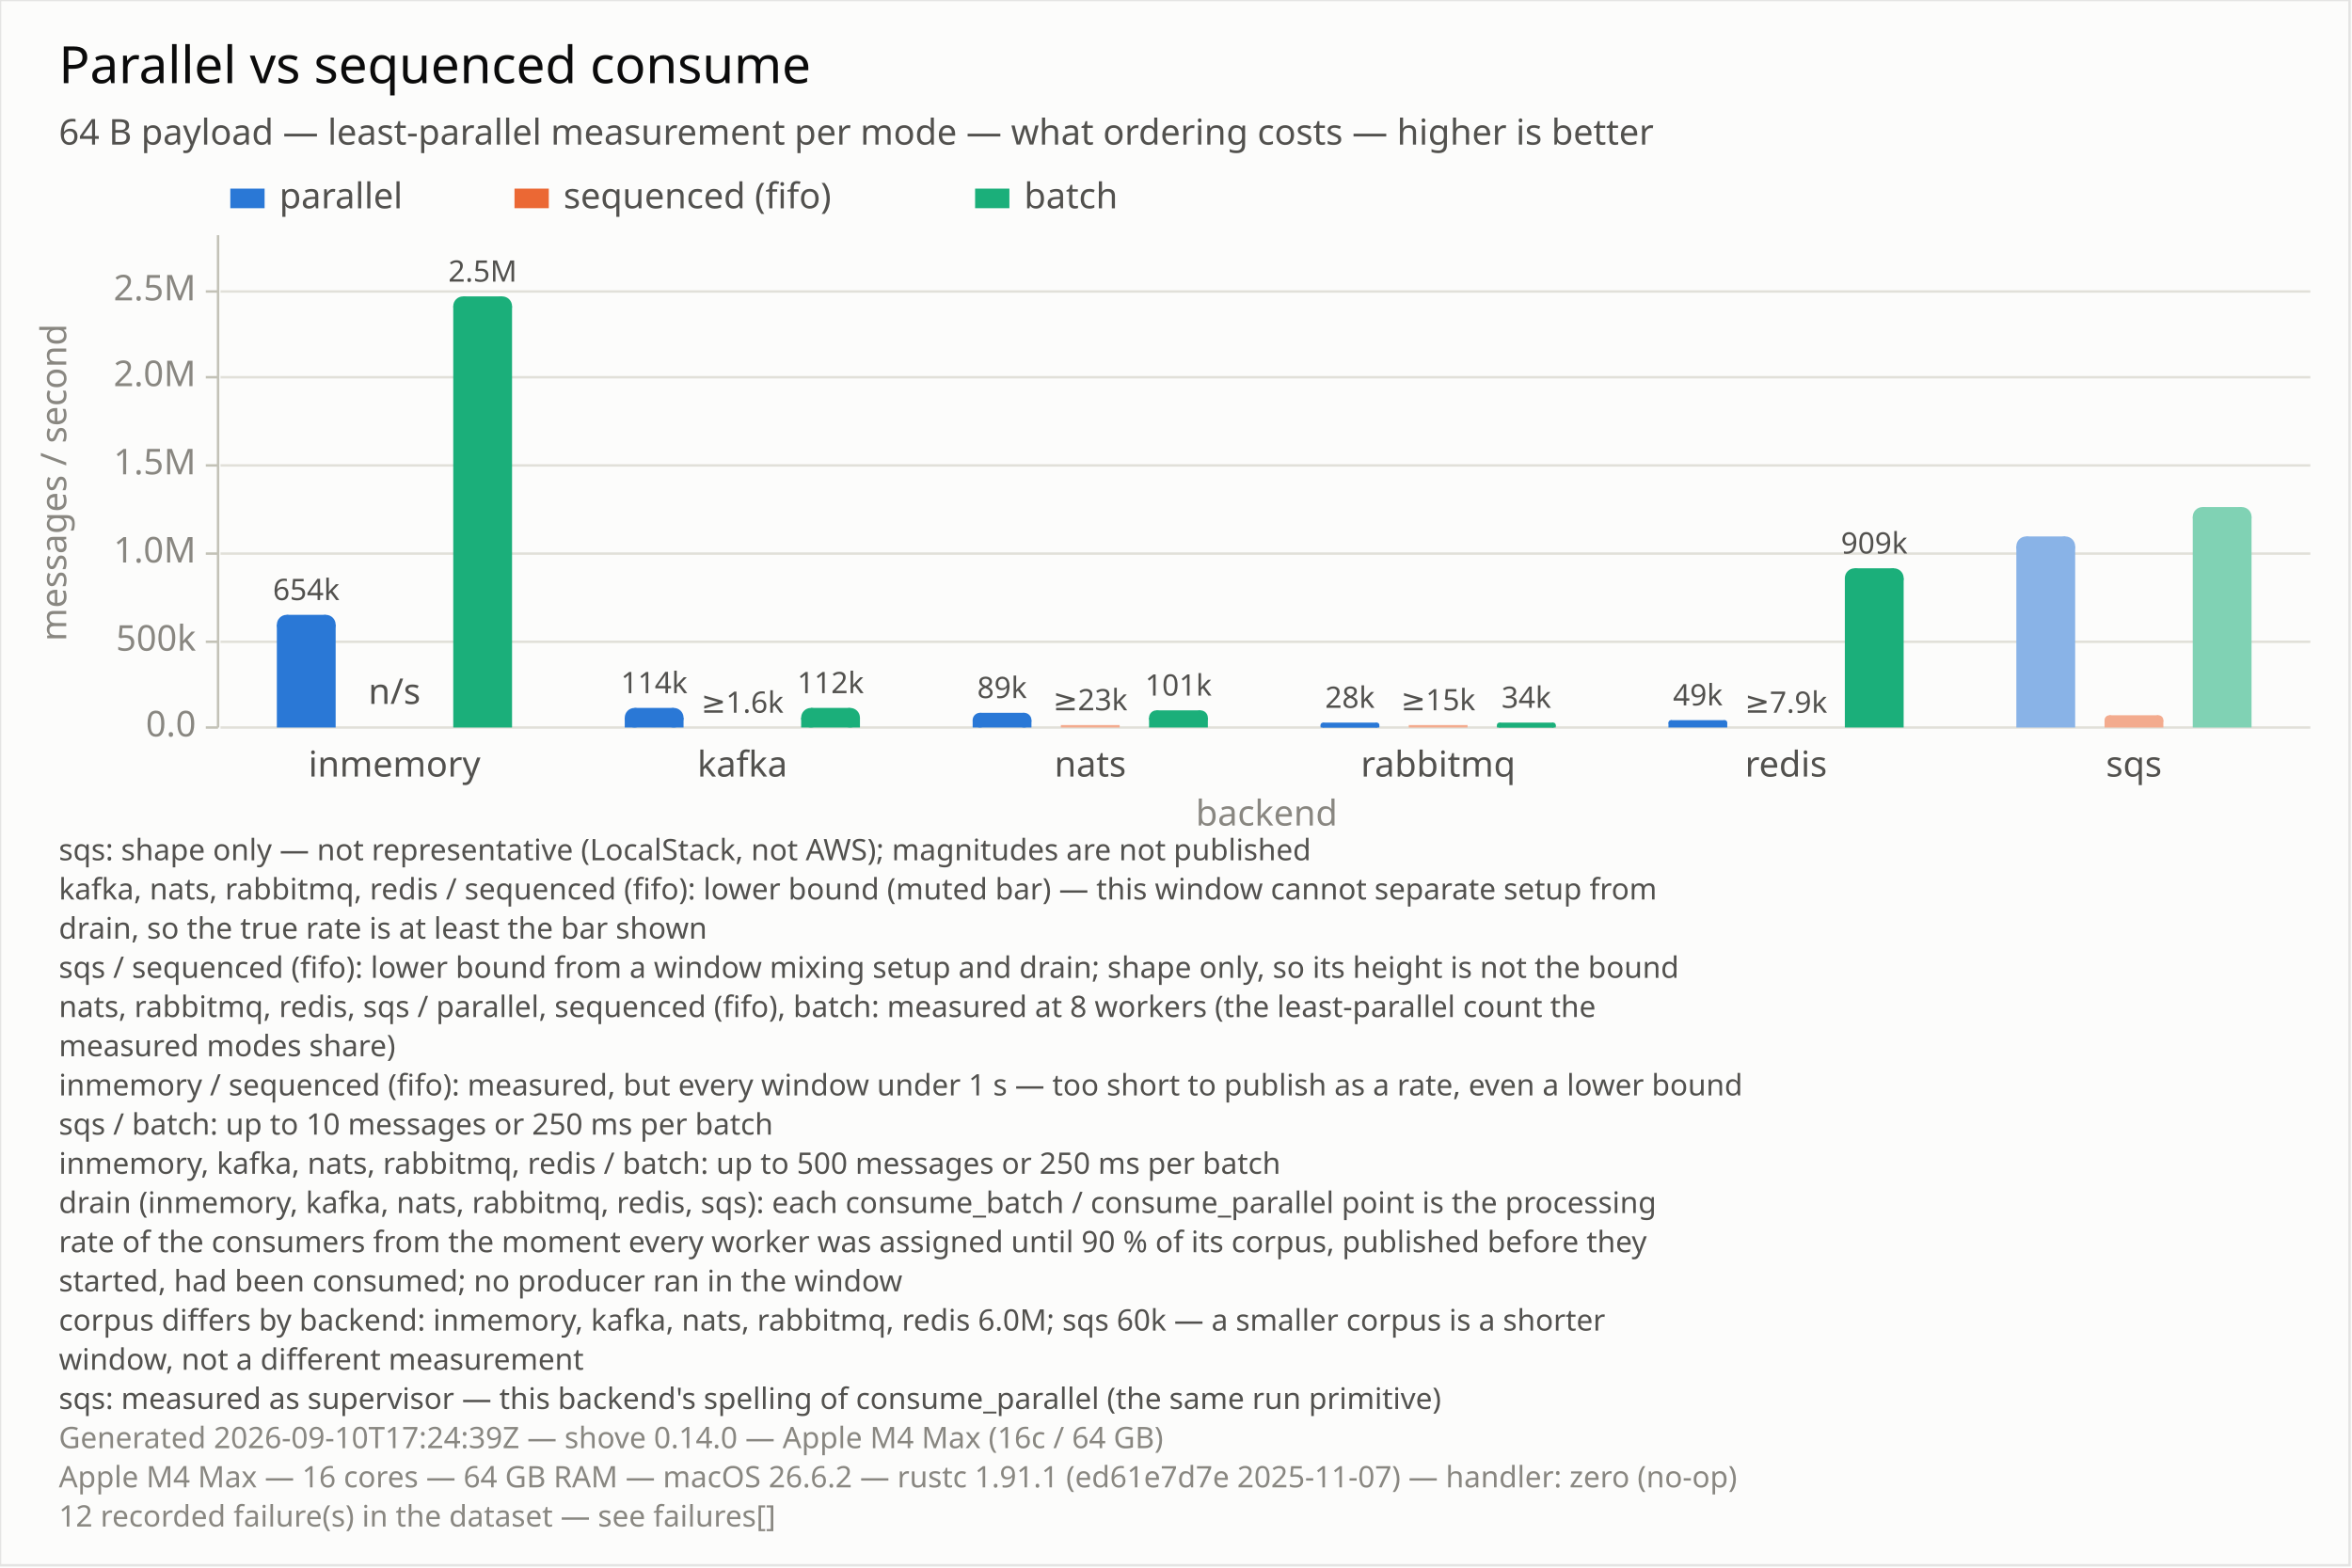
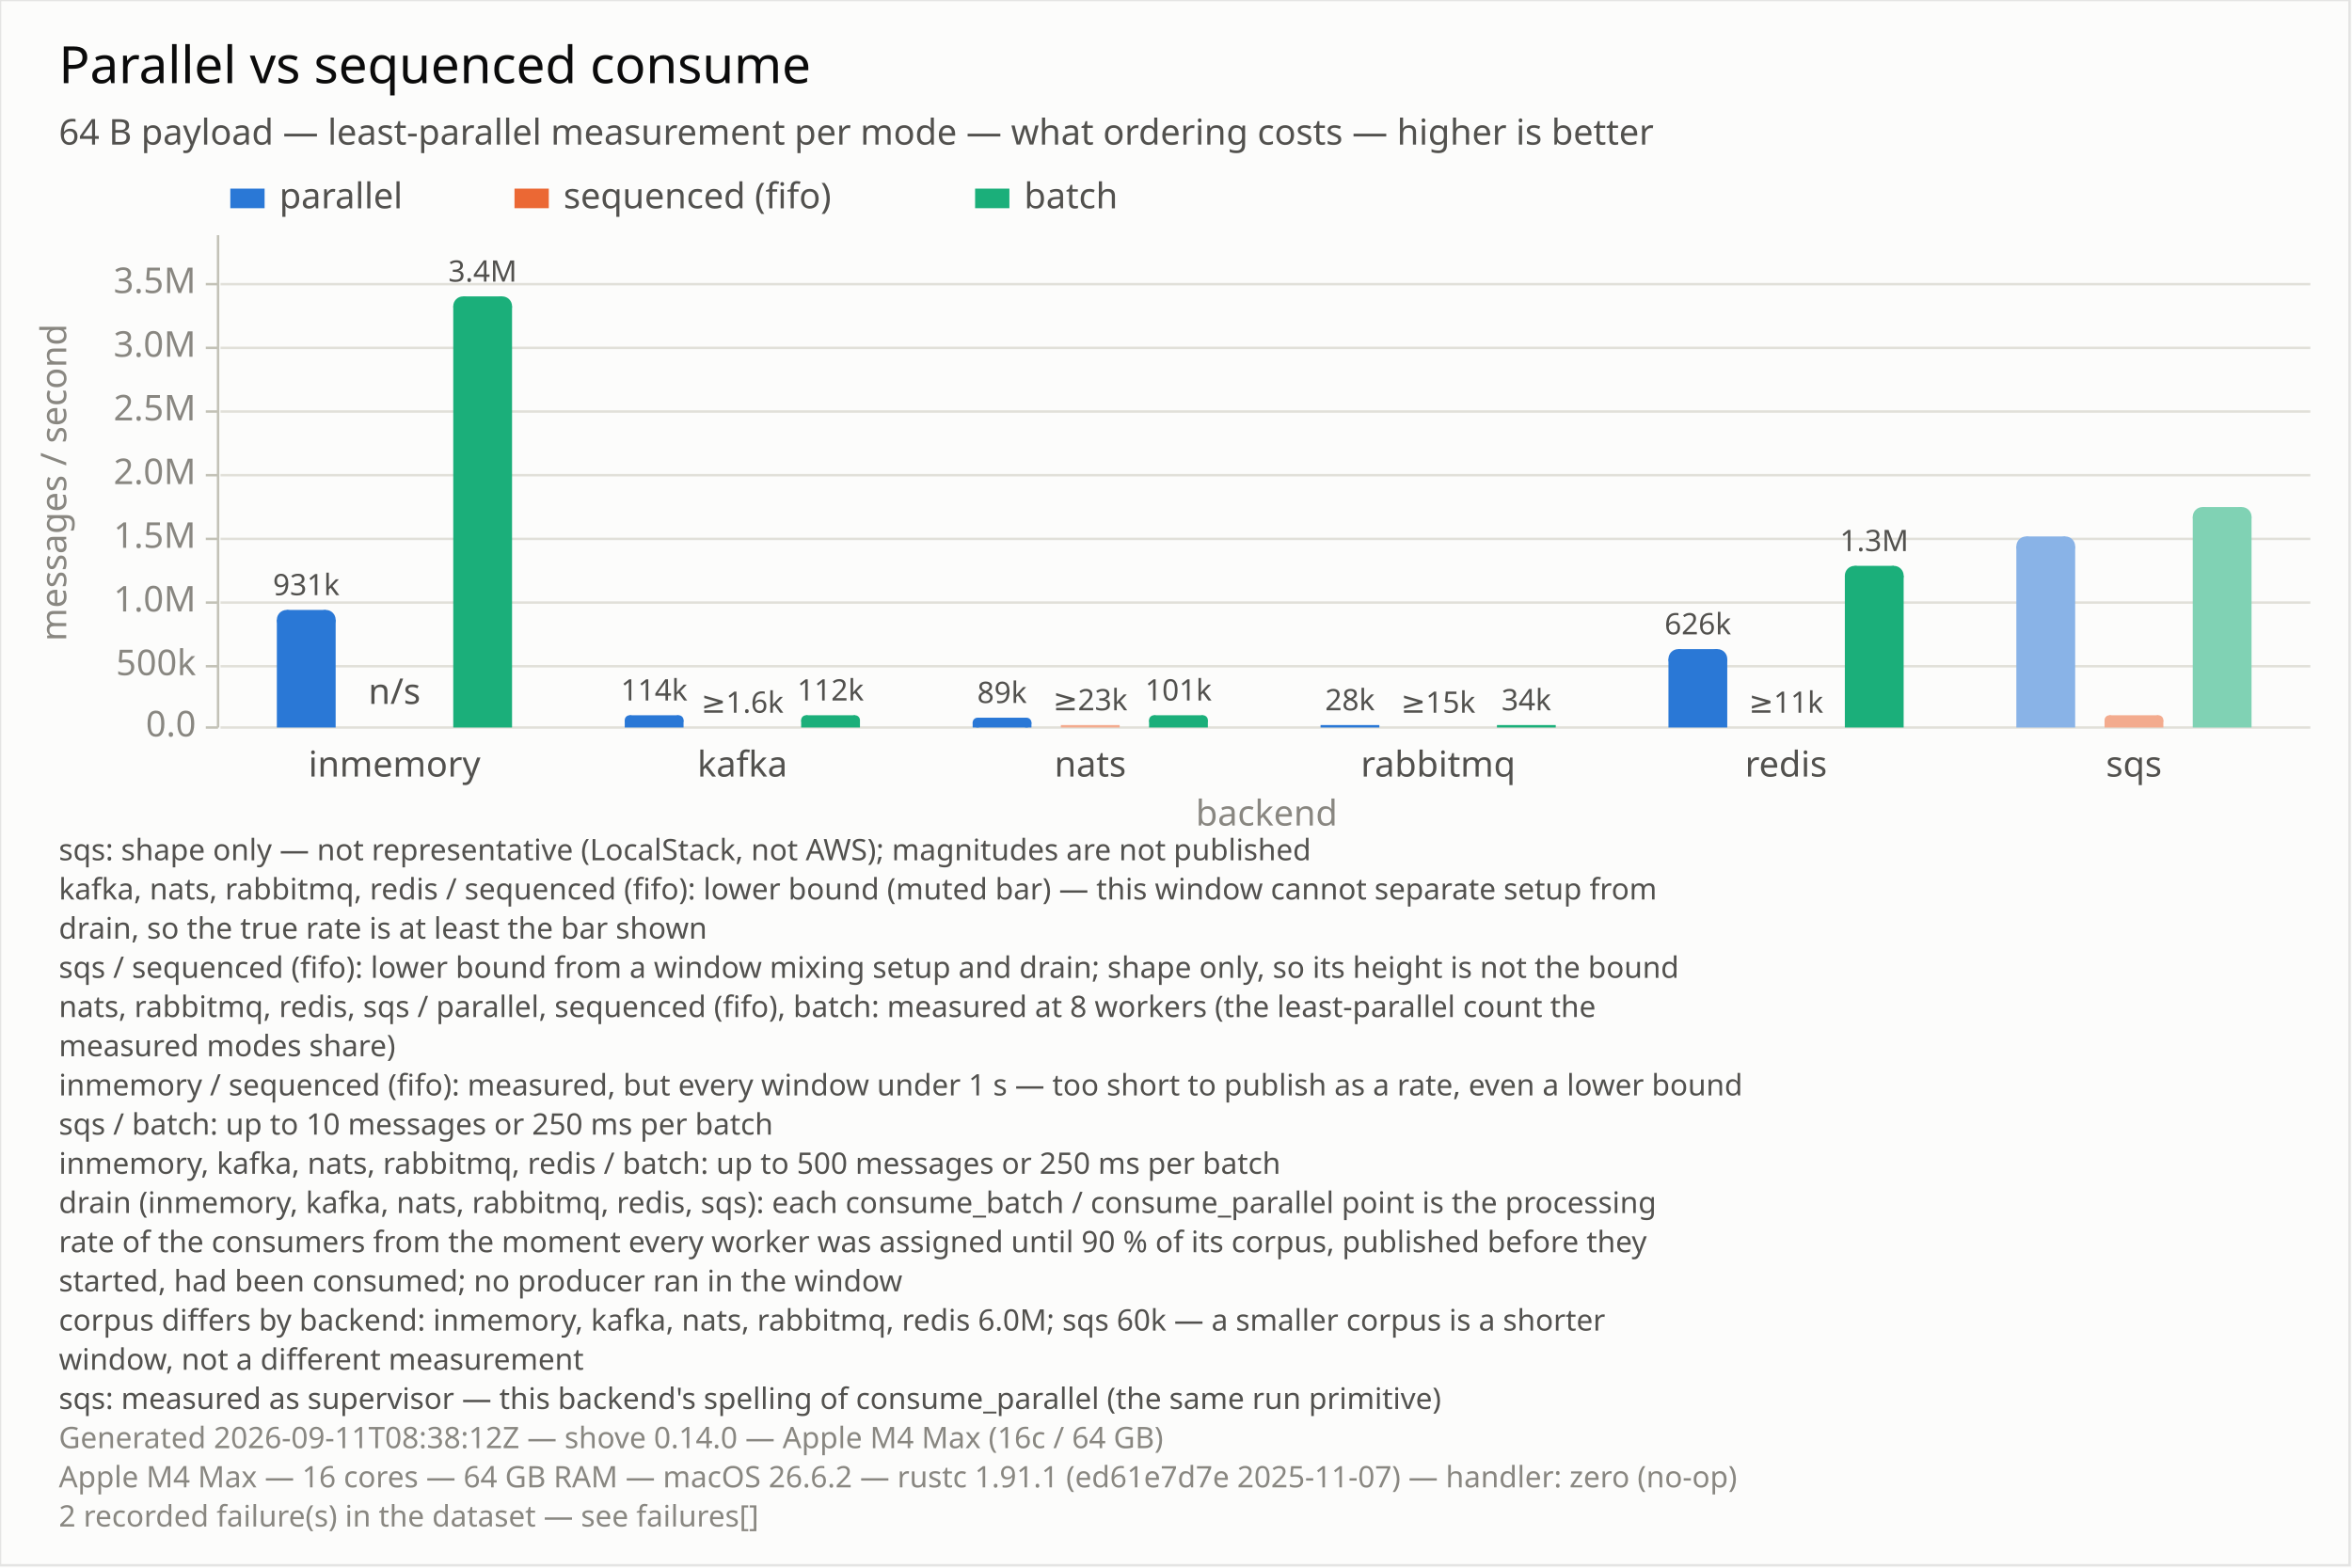
<svg xmlns="http://www.w3.org/2000/svg" width="960" height="640" viewBox="0 0 960 640">
  <rect x="0" y="0" width="960" height="640" opacity="1" fill="#FCFCFB" stroke="none" />
  <rect x="0" y="0" width="959" height="639" opacity="0.1" fill="none" stroke="#0B0B0B" />
  <text x="24" y="18" dy="0.76em" text-anchor="start" font-family="sans-serif" font-size="20.968" opacity="1" fill="#0B0B0B">
Parallel vs sequenced consume
</text>
  <text x="24" y="48" dy="0.76em" text-anchor="start" font-family="sans-serif" font-size="14.516" opacity="1" fill="#52514E">
64 B payload — least-parallel measurement per mode — what ordering costs — higher is better
</text>
  <text x="24" y="342" dy="0.76em" text-anchor="start" font-family="sans-serif" font-size="12.097" opacity="1" fill="#52514E">
sqs: shape only — not representative (LocalStack, not AWS); magnitudes are not published
</text>
  <text x="24" y="358" dy="0.76em" text-anchor="start" font-family="sans-serif" font-size="12.097" opacity="1" fill="#52514E">
kafka, nats, rabbitmq, redis / sequenced (fifo): lower bound (muted bar) — this window cannot separate setup from
</text>
  <text x="24" y="374" dy="0.76em" text-anchor="start" font-family="sans-serif" font-size="12.097" opacity="1" fill="#52514E">
drain, so the true rate is at least the bar shown
</text>
  <text x="24" y="390" dy="0.76em" text-anchor="start" font-family="sans-serif" font-size="12.097" opacity="1" fill="#52514E">
sqs / sequenced (fifo): lower bound from a window mixing setup and drain; shape only, so its height is not the bound
</text>
  <text x="24" y="406" dy="0.76em" text-anchor="start" font-family="sans-serif" font-size="12.097" opacity="1" fill="#52514E">
nats, rabbitmq, redis, sqs / parallel, sequenced (fifo), batch: measured at 8 workers (the least-parallel count the
</text>
  <text x="24" y="422" dy="0.76em" text-anchor="start" font-family="sans-serif" font-size="12.097" opacity="1" fill="#52514E">
measured modes share)
</text>
  <text x="24" y="438" dy="0.76em" text-anchor="start" font-family="sans-serif" font-size="12.097" opacity="1" fill="#52514E">
inmemory / sequenced (fifo): measured, but every window under 1 s — too short to publish as a rate, even a lower bound
</text>
  <text x="24" y="454" dy="0.76em" text-anchor="start" font-family="sans-serif" font-size="12.097" opacity="1" fill="#52514E">
sqs / batch: up to 10 messages or 250 ms per batch
</text>
  <text x="24" y="470" dy="0.76em" text-anchor="start" font-family="sans-serif" font-size="12.097" opacity="1" fill="#52514E">
inmemory, kafka, nats, rabbitmq, redis / batch: up to 500 messages or 250 ms per batch
</text>
  <text x="24" y="486" dy="0.76em" text-anchor="start" font-family="sans-serif" font-size="12.097" opacity="1" fill="#52514E">
drain (inmemory, kafka, nats, rabbitmq, redis, sqs): each consume_batch / consume_parallel point is the processing
</text>
  <text x="24" y="502" dy="0.76em" text-anchor="start" font-family="sans-serif" font-size="12.097" opacity="1" fill="#52514E">
rate of the consumers from the moment every worker was assigned until 90 % of its corpus, published before they
</text>
  <text x="24" y="518" dy="0.76em" text-anchor="start" font-family="sans-serif" font-size="12.097" opacity="1" fill="#52514E">
started, had been consumed; no producer ran in the window
</text>
  <text x="24" y="534" dy="0.76em" text-anchor="start" font-family="sans-serif" font-size="12.097" opacity="1" fill="#52514E">
corpus differs by backend: inmemory, kafka, nats, rabbitmq, redis 6.0M; sqs 60k — a smaller corpus is a shorter
</text>
  <text x="24" y="550" dy="0.76em" text-anchor="start" font-family="sans-serif" font-size="12.097" opacity="1" fill="#52514E">
window, not a different measurement
</text>
  <text x="24" y="566" dy="0.76em" text-anchor="start" font-family="sans-serif" font-size="12.097" opacity="1" fill="#52514E">
sqs: measured as supervisor — this backend's spelling of consume_parallel (the same run primitive)
</text>
  <text x="24" y="582" dy="0.76em" text-anchor="start" font-family="sans-serif" font-size="12.097" opacity="1" fill="#898781">
- Generated 2026-09-10T17:24:39Z — shove 0.14.0 — Apple M4 Max (16c / 64 GB)
+ Generated 2026-09-11T08:38:12Z — shove 0.14.0 — Apple M4 Max (16c / 64 GB)
</text>
  <text x="24" y="598" dy="0.76em" text-anchor="start" font-family="sans-serif" font-size="12.097" opacity="1" fill="#898781">
Apple M4 Max — 16 cores — 64 GB RAM — macOS 26.6.2 — rustc 1.91.1 (ed61e7d7e 2025-11-07) — handler: zero (no-op)
</text>
  <text x="24" y="614" dy="0.76em" text-anchor="start" font-family="sans-serif" font-size="12.097" opacity="1" fill="#898781">
- 12 recorded failure(s) in the dataset — see failures[]
+ 2 recorded failure(s) in the dataset — see failures[]
</text>
  <text x="16" y="197" dy="0.76em" text-anchor="middle" font-family="sans-serif" font-size="14.516" opacity="1" fill="#898781" transform="rotate(270, 16, 197)">
messages / second
</text>
  <line opacity="1" stroke="#E1E0D9" stroke-width="1" x1="90" y1="297" x2="943" y2="297" />
-   <line opacity="1" stroke="#E1E0D9" stroke-width="1" x1="90" y1="262" x2="943" y2="262" />
-   <line opacity="1" stroke="#E1E0D9" stroke-width="1" x1="90" y1="226" x2="943" y2="226" />
-   <line opacity="1" stroke="#E1E0D9" stroke-width="1" x1="90" y1="190" x2="943" y2="190" />
-   <line opacity="1" stroke="#E1E0D9" stroke-width="1" x1="90" y1="154" x2="943" y2="154" />
-   <line opacity="1" stroke="#E1E0D9" stroke-width="1" x1="90" y1="119" x2="943" y2="119" />
+   <line opacity="1" stroke="#E1E0D9" stroke-width="1" x1="90" y1="272" x2="943" y2="272" />
+   <line opacity="1" stroke="#E1E0D9" stroke-width="1" x1="90" y1="246" x2="943" y2="246" />
+   <line opacity="1" stroke="#E1E0D9" stroke-width="1" x1="90" y1="220" x2="943" y2="220" />
+   <line opacity="1" stroke="#E1E0D9" stroke-width="1" x1="90" y1="194" x2="943" y2="194" />
+   <line opacity="1" stroke="#E1E0D9" stroke-width="1" x1="90" y1="168" x2="943" y2="168" />
+   <line opacity="1" stroke="#E1E0D9" stroke-width="1" x1="90" y1="142" x2="943" y2="142" />
+   <line opacity="1" stroke="#E1E0D9" stroke-width="1" x1="90" y1="116" x2="943" y2="116" />
  <polyline fill="none" opacity="1" stroke="#C3C2B7" stroke-width="1" points="89,96 89,297 " />
  <text x="80" y="297" dy="0.5ex" text-anchor="end" font-family="sans-serif" font-size="14.516" opacity="1" fill="#898781">
0.0
</text>
  <polyline fill="none" opacity="1" stroke="#C3C2B7" stroke-width="1" points="84,297 89,297 " />
-   <text x="80" y="262" dy="0.5ex" text-anchor="end" font-family="sans-serif" font-size="14.516" opacity="1" fill="#898781">
+   <text x="80" y="272" dy="0.5ex" text-anchor="end" font-family="sans-serif" font-size="14.516" opacity="1" fill="#898781">
500k
</text>
-   <polyline fill="none" opacity="1" stroke="#C3C2B7" stroke-width="1" points="84,262 89,262 " />
-   <text x="80" y="226" dy="0.5ex" text-anchor="end" font-family="sans-serif" font-size="14.516" opacity="1" fill="#898781">
+   <polyline fill="none" opacity="1" stroke="#C3C2B7" stroke-width="1" points="84,272 89,272 " />
+   <text x="80" y="246" dy="0.5ex" text-anchor="end" font-family="sans-serif" font-size="14.516" opacity="1" fill="#898781">
1.0M
</text>
-   <polyline fill="none" opacity="1" stroke="#C3C2B7" stroke-width="1" points="84,226 89,226 " />
-   <text x="80" y="190" dy="0.5ex" text-anchor="end" font-family="sans-serif" font-size="14.516" opacity="1" fill="#898781">
+   <polyline fill="none" opacity="1" stroke="#C3C2B7" stroke-width="1" points="84,246 89,246 " />
+   <text x="80" y="220" dy="0.5ex" text-anchor="end" font-family="sans-serif" font-size="14.516" opacity="1" fill="#898781">
1.5M
</text>
-   <polyline fill="none" opacity="1" stroke="#C3C2B7" stroke-width="1" points="84,190 89,190 " />
-   <text x="80" y="154" dy="0.5ex" text-anchor="end" font-family="sans-serif" font-size="14.516" opacity="1" fill="#898781">
+   <polyline fill="none" opacity="1" stroke="#C3C2B7" stroke-width="1" points="84,220 89,220 " />
+   <text x="80" y="194" dy="0.5ex" text-anchor="end" font-family="sans-serif" font-size="14.516" opacity="1" fill="#898781">
2.0M
</text>
-   <polyline fill="none" opacity="1" stroke="#C3C2B7" stroke-width="1" points="84,154 89,154 " />
-   <text x="80" y="119" dy="0.5ex" text-anchor="end" font-family="sans-serif" font-size="14.516" opacity="1" fill="#898781">
+   <polyline fill="none" opacity="1" stroke="#C3C2B7" stroke-width="1" points="84,194 89,194 " />
+   <text x="80" y="168" dy="0.5ex" text-anchor="end" font-family="sans-serif" font-size="14.516" opacity="1" fill="#898781">
2.5M
</text>
-   <polyline fill="none" opacity="1" stroke="#C3C2B7" stroke-width="1" points="84,119 89,119 " />
-   <rect x="113" y="255" width="24" height="42" opacity="1" fill="#2A78D6" stroke="none" />
-   <rect x="117" y="251" width="16" height="5" opacity="1" fill="#2A78D6" stroke="none" />
-   <circle cx="117" cy="255" r="4" opacity="1" fill="#2A78D6" stroke="none" stroke-width="0" />
-   <circle cx="133" cy="255" r="4" opacity="1" fill="#2A78D6" stroke="none" stroke-width="0" />
-   <text x="125" y="248" dy="-0.5ex" text-anchor="middle" font-family="sans-serif" font-size="12.097" opacity="1" fill="#52514E">
- 654k
+   <polyline fill="none" opacity="1" stroke="#C3C2B7" stroke-width="1" points="84,168 89,168 " />
+   <text x="80" y="142" dy="0.5ex" text-anchor="end" font-family="sans-serif" font-size="14.516" opacity="1" fill="#898781">
+ 3.0M
+ </text>
+   <polyline fill="none" opacity="1" stroke="#C3C2B7" stroke-width="1" points="84,142 89,142 " />
+   <text x="80" y="116" dy="0.5ex" text-anchor="end" font-family="sans-serif" font-size="14.516" opacity="1" fill="#898781">
+ 3.5M
+ </text>
+   <polyline fill="none" opacity="1" stroke="#C3C2B7" stroke-width="1" points="84,116 89,116 " />
+   <rect x="113" y="253" width="24" height="44" opacity="1" fill="#2A78D6" stroke="none" />
+   <rect x="117" y="249" width="16" height="5" opacity="1" fill="#2A78D6" stroke="none" />
+   <circle cx="117" cy="253" r="4" opacity="1" fill="#2A78D6" stroke="none" stroke-width="0" />
+   <circle cx="133" cy="253" r="4" opacity="1" fill="#2A78D6" stroke="none" stroke-width="0" />
+   <text x="125" y="246" dy="-0.5ex" text-anchor="middle" font-family="sans-serif" font-size="12.097" opacity="1" fill="#52514E">
+ 931k
</text>
  <text x="161" y="291" dy="-0.5ex" text-anchor="middle" font-family="sans-serif" font-size="14.516" opacity="1" fill="#52514E">
n/s
</text>
  <rect x="185" y="125" width="24" height="172" opacity="1" fill="#1BAF7A" stroke="none" />
  <rect x="189" y="121" width="16" height="5" opacity="1" fill="#1BAF7A" stroke="none" />
  <circle cx="189" cy="125" r="4" opacity="1" fill="#1BAF7A" stroke="none" stroke-width="0" />
  <circle cx="205" cy="125" r="4" opacity="1" fill="#1BAF7A" stroke="none" stroke-width="0" />
  <text x="197" y="118" dy="-0.5ex" text-anchor="middle" font-family="sans-serif" font-size="12.097" opacity="1" fill="#52514E">
- 2.5M
- </text>
-   <rect x="255" y="293" width="24" height="4" opacity="1" fill="#2A78D6" stroke="none" />
-   <rect x="259" y="289" width="16" height="5" opacity="1" fill="#2A78D6" stroke="none" />
-   <circle cx="259" cy="293" r="4" opacity="1" fill="#2A78D6" stroke="none" stroke-width="0" />
-   <circle cx="275" cy="293" r="4" opacity="1" fill="#2A78D6" stroke="none" stroke-width="0" />
-   <text x="267" y="286" dy="-0.5ex" text-anchor="middle" font-family="sans-serif" font-size="12.097" opacity="1" fill="#52514E">
+ 3.4M
+ </text>
+   <rect x="255" y="294" width="24" height="3" opacity="1" fill="#2A78D6" stroke="none" />
+   <rect x="257" y="292" width="20" height="3" opacity="1" fill="#2A78D6" stroke="none" />
+   <circle cx="257" cy="294" r="2" opacity="1" fill="#2A78D6" stroke="none" stroke-width="0" />
+   <circle cx="277" cy="294" r="2" opacity="1" fill="#2A78D6" stroke="none" stroke-width="0" />
+   <text x="267" y="289" dy="-0.5ex" text-anchor="middle" font-family="sans-serif" font-size="12.097" opacity="1" fill="#52514E">
114k
</text>
  <text x="303" y="294" dy="-0.5ex" text-anchor="middle" font-family="sans-serif" font-size="12.097" opacity="1" fill="#52514E">
≥1.6k
</text>
-   <rect x="327" y="293" width="24" height="4" opacity="1" fill="#1BAF7A" stroke="none" />
-   <rect x="331" y="289" width="16" height="5" opacity="1" fill="#1BAF7A" stroke="none" />
-   <circle cx="331" cy="293" r="4" opacity="1" fill="#1BAF7A" stroke="none" stroke-width="0" />
-   <circle cx="347" cy="293" r="4" opacity="1" fill="#1BAF7A" stroke="none" stroke-width="0" />
-   <text x="339" y="286" dy="-0.5ex" text-anchor="middle" font-family="sans-serif" font-size="12.097" opacity="1" fill="#52514E">
+   <rect x="327" y="294" width="24" height="3" opacity="1" fill="#1BAF7A" stroke="none" />
+   <rect x="329" y="292" width="20" height="3" opacity="1" fill="#1BAF7A" stroke="none" />
+   <circle cx="329" cy="294" r="2" opacity="1" fill="#1BAF7A" stroke="none" stroke-width="0" />
+   <circle cx="349" cy="294" r="2" opacity="1" fill="#1BAF7A" stroke="none" stroke-width="0" />
+   <text x="339" y="289" dy="-0.5ex" text-anchor="middle" font-family="sans-serif" font-size="12.097" opacity="1" fill="#52514E">
112k
</text>
-   <rect x="397" y="294" width="24" height="3" opacity="1" fill="#2A78D6" stroke="none" />
-   <rect x="400" y="291" width="18" height="4" opacity="1" fill="#2A78D6" stroke="none" />
-   <circle cx="400" cy="294" r="3" opacity="1" fill="#2A78D6" stroke="none" stroke-width="0" />
-   <circle cx="418" cy="294" r="3" opacity="1" fill="#2A78D6" stroke="none" stroke-width="0" />
-   <text x="409" y="288" dy="-0.5ex" text-anchor="middle" font-family="sans-serif" font-size="12.097" opacity="1" fill="#52514E">
+   <rect x="397" y="295" width="24" height="2" opacity="1" fill="#2A78D6" stroke="none" />
+   <rect x="399" y="293" width="20" height="3" opacity="1" fill="#2A78D6" stroke="none" />
+   <circle cx="399" cy="295" r="2" opacity="1" fill="#2A78D6" stroke="none" stroke-width="0" />
+   <circle cx="419" cy="295" r="2" opacity="1" fill="#2A78D6" stroke="none" stroke-width="0" />
+   <text x="409" y="290" dy="-0.5ex" text-anchor="middle" font-family="sans-serif" font-size="12.097" opacity="1" fill="#52514E">
89k
</text>
  <rect x="433" y="296" width="24" height="1" opacity="1" fill="#F3AB8E" stroke="none" />
  <text x="445" y="293" dy="-0.5ex" text-anchor="middle" font-family="sans-serif" font-size="12.097" opacity="1" fill="#52514E">
≥23k
</text>
-   <rect x="469" y="293" width="24" height="4" opacity="1" fill="#1BAF7A" stroke="none" />
-   <rect x="472" y="290" width="18" height="4" opacity="1" fill="#1BAF7A" stroke="none" />
-   <circle cx="472" cy="293" r="3" opacity="1" fill="#1BAF7A" stroke="none" stroke-width="0" />
-   <circle cx="490" cy="293" r="3" opacity="1" fill="#1BAF7A" stroke="none" stroke-width="0" />
-   <text x="481" y="287" dy="-0.5ex" text-anchor="middle" font-family="sans-serif" font-size="12.097" opacity="1" fill="#52514E">
+   <rect x="469" y="294" width="24" height="3" opacity="1" fill="#1BAF7A" stroke="none" />
+   <rect x="471" y="292" width="20" height="3" opacity="1" fill="#1BAF7A" stroke="none" />
+   <circle cx="471" cy="294" r="2" opacity="1" fill="#1BAF7A" stroke="none" stroke-width="0" />
+   <circle cx="491" cy="294" r="2" opacity="1" fill="#1BAF7A" stroke="none" stroke-width="0" />
+   <text x="481" y="289" dy="-0.5ex" text-anchor="middle" font-family="sans-serif" font-size="12.097" opacity="1" fill="#52514E">
101k
</text>
  <rect x="539" y="296" width="24" height="1" opacity="1" fill="#2A78D6" stroke="none" />
-   <rect x="540" y="295" width="22" height="2" opacity="1" fill="#2A78D6" stroke="none" />
-   <circle cx="540" cy="296" r="1" opacity="1" fill="#2A78D6" stroke="none" stroke-width="0" />
-   <circle cx="562" cy="296" r="1" opacity="1" fill="#2A78D6" stroke="none" stroke-width="0" />
-   <text x="551" y="292" dy="-0.5ex" text-anchor="middle" font-family="sans-serif" font-size="12.097" opacity="1" fill="#52514E">
+   <text x="551" y="293" dy="-0.5ex" text-anchor="middle" font-family="sans-serif" font-size="12.097" opacity="1" fill="#52514E">
28k
</text>
-   <rect x="575" y="296" width="24" height="1" opacity="1" fill="#F3AB8E" stroke="none" />
-   <text x="587" y="293" dy="-0.5ex" text-anchor="middle" font-family="sans-serif" font-size="12.097" opacity="1" fill="#52514E">
+   <text x="587" y="294" dy="-0.5ex" text-anchor="middle" font-family="sans-serif" font-size="12.097" opacity="1" fill="#52514E">
≥15k
</text>
  <rect x="611" y="296" width="24" height="1" opacity="1" fill="#1BAF7A" stroke="none" />
-   <rect x="612" y="295" width="22" height="2" opacity="1" fill="#1BAF7A" stroke="none" />
-   <circle cx="612" cy="296" r="1" opacity="1" fill="#1BAF7A" stroke="none" stroke-width="0" />
-   <circle cx="634" cy="296" r="1" opacity="1" fill="#1BAF7A" stroke="none" stroke-width="0" />
-   <text x="623" y="292" dy="-0.5ex" text-anchor="middle" font-family="sans-serif" font-size="12.097" opacity="1" fill="#52514E">
+   <text x="623" y="293" dy="-0.5ex" text-anchor="middle" font-family="sans-serif" font-size="12.097" opacity="1" fill="#52514E">
34k
</text>
-   <rect x="681" y="295" width="24" height="2" opacity="1" fill="#2A78D6" stroke="none" />
-   <rect x="682" y="294" width="22" height="2" opacity="1" fill="#2A78D6" stroke="none" />
-   <circle cx="682" cy="295" r="1" opacity="1" fill="#2A78D6" stroke="none" stroke-width="0" />
-   <circle cx="704" cy="295" r="1" opacity="1" fill="#2A78D6" stroke="none" stroke-width="0" />
-   <text x="693" y="291" dy="-0.5ex" text-anchor="middle" font-family="sans-serif" font-size="12.097" opacity="1" fill="#52514E">
- 49k
+   <rect x="681" y="269" width="24" height="28" opacity="1" fill="#2A78D6" stroke="none" />
+   <rect x="685" y="265" width="16" height="5" opacity="1" fill="#2A78D6" stroke="none" />
+   <circle cx="685" cy="269" r="4" opacity="1" fill="#2A78D6" stroke="none" stroke-width="0" />
+   <circle cx="701" cy="269" r="4" opacity="1" fill="#2A78D6" stroke="none" stroke-width="0" />
+   <text x="693" y="262" dy="-0.5ex" text-anchor="middle" font-family="sans-serif" font-size="12.097" opacity="1" fill="#52514E">
+ 626k
</text>
  <text x="729" y="294" dy="-0.5ex" text-anchor="middle" font-family="sans-serif" font-size="12.097" opacity="1" fill="#52514E">
- ≥7.9k
- </text>
-   <rect x="753" y="236" width="24" height="61" opacity="1" fill="#1BAF7A" stroke="none" />
-   <rect x="757" y="232" width="16" height="5" opacity="1" fill="#1BAF7A" stroke="none" />
-   <circle cx="757" cy="236" r="4" opacity="1" fill="#1BAF7A" stroke="none" stroke-width="0" />
-   <circle cx="773" cy="236" r="4" opacity="1" fill="#1BAF7A" stroke="none" stroke-width="0" />
-   <text x="765" y="229" dy="-0.5ex" text-anchor="middle" font-family="sans-serif" font-size="12.097" opacity="1" fill="#52514E">
- 909k
+ ≥11k
+ </text>
+   <rect x="753" y="235" width="24" height="62" opacity="1" fill="#1BAF7A" stroke="none" />
+   <rect x="757" y="231" width="16" height="5" opacity="1" fill="#1BAF7A" stroke="none" />
+   <circle cx="757" cy="235" r="4" opacity="1" fill="#1BAF7A" stroke="none" stroke-width="0" />
+   <circle cx="773" cy="235" r="4" opacity="1" fill="#1BAF7A" stroke="none" stroke-width="0" />
+   <text x="765" y="228" dy="-0.5ex" text-anchor="middle" font-family="sans-serif" font-size="12.097" opacity="1" fill="#52514E">
+ 1.3M
</text>
  <rect x="823" y="223" width="24" height="74" opacity="1" fill="#89B3E7" stroke="none" />
  <rect x="827" y="219" width="16" height="5" opacity="1" fill="#89B3E7" stroke="none" />
  <circle cx="827" cy="223" r="4" opacity="1" fill="#89B3E7" stroke="none" stroke-width="0" />
  <circle cx="843" cy="223" r="4" opacity="1" fill="#89B3E7" stroke="none" stroke-width="0" />
  <rect x="859" y="294" width="24" height="3" opacity="1" fill="#F3AB8E" stroke="none" />
  <rect x="861" y="292" width="20" height="3" opacity="1" fill="#F3AB8E" stroke="none" />
  <circle cx="861" cy="294" r="2" opacity="1" fill="#F3AB8E" stroke="none" stroke-width="0" />
  <circle cx="881" cy="294" r="2" opacity="1" fill="#F3AB8E" stroke="none" stroke-width="0" />
  <rect x="895" y="211" width="24" height="86" opacity="1" fill="#80D2B4" stroke="none" />
  <rect x="899" y="207" width="16" height="5" opacity="1" fill="#80D2B4" stroke="none" />
  <circle cx="899" cy="211" r="4" opacity="1" fill="#80D2B4" stroke="none" stroke-width="0" />
  <circle cx="915" cy="211" r="4" opacity="1" fill="#80D2B4" stroke="none" stroke-width="0" />
  <text x="161" y="306" dy="0.76em" text-anchor="middle" font-family="sans-serif" font-size="14.516" opacity="1" fill="#52514E">
inmemory
</text>
  <text x="303" y="306" dy="0.76em" text-anchor="middle" font-family="sans-serif" font-size="14.516" opacity="1" fill="#52514E">
kafka
</text>
  <text x="445" y="306" dy="0.76em" text-anchor="middle" font-family="sans-serif" font-size="14.516" opacity="1" fill="#52514E">
nats
</text>
  <text x="587" y="306" dy="0.76em" text-anchor="middle" font-family="sans-serif" font-size="14.516" opacity="1" fill="#52514E">
rabbitmq
</text>
  <text x="729" y="306" dy="0.76em" text-anchor="middle" font-family="sans-serif" font-size="14.516" opacity="1" fill="#52514E">
redis
</text>
  <text x="871" y="306" dy="0.76em" text-anchor="middle" font-family="sans-serif" font-size="14.516" opacity="1" fill="#52514E">
sqs
</text>
  <text x="517" y="326" dy="0.76em" text-anchor="middle" font-family="sans-serif" font-size="14.516" opacity="1" fill="#898781">
backend
</text>
  <rect x="94" y="77" width="14" height="8" opacity="1" fill="#2A78D6" stroke="none" />
  <text x="114" y="74" dy="0.76em" text-anchor="start" font-family="sans-serif" font-size="14.516" opacity="1" fill="#52514E">
parallel
</text>
  <rect x="210" y="77" width="14" height="8" opacity="1" fill="#EB6834" stroke="none" />
  <text x="230" y="74" dy="0.76em" text-anchor="start" font-family="sans-serif" font-size="14.516" opacity="1" fill="#52514E">
sequenced (fifo)
</text>
  <rect x="398" y="77" width="14" height="8" opacity="1" fill="#1BAF7A" stroke="none" />
  <text x="418" y="74" dy="0.76em" text-anchor="start" font-family="sans-serif" font-size="14.516" opacity="1" fill="#52514E">
batch
</text>
</svg>
